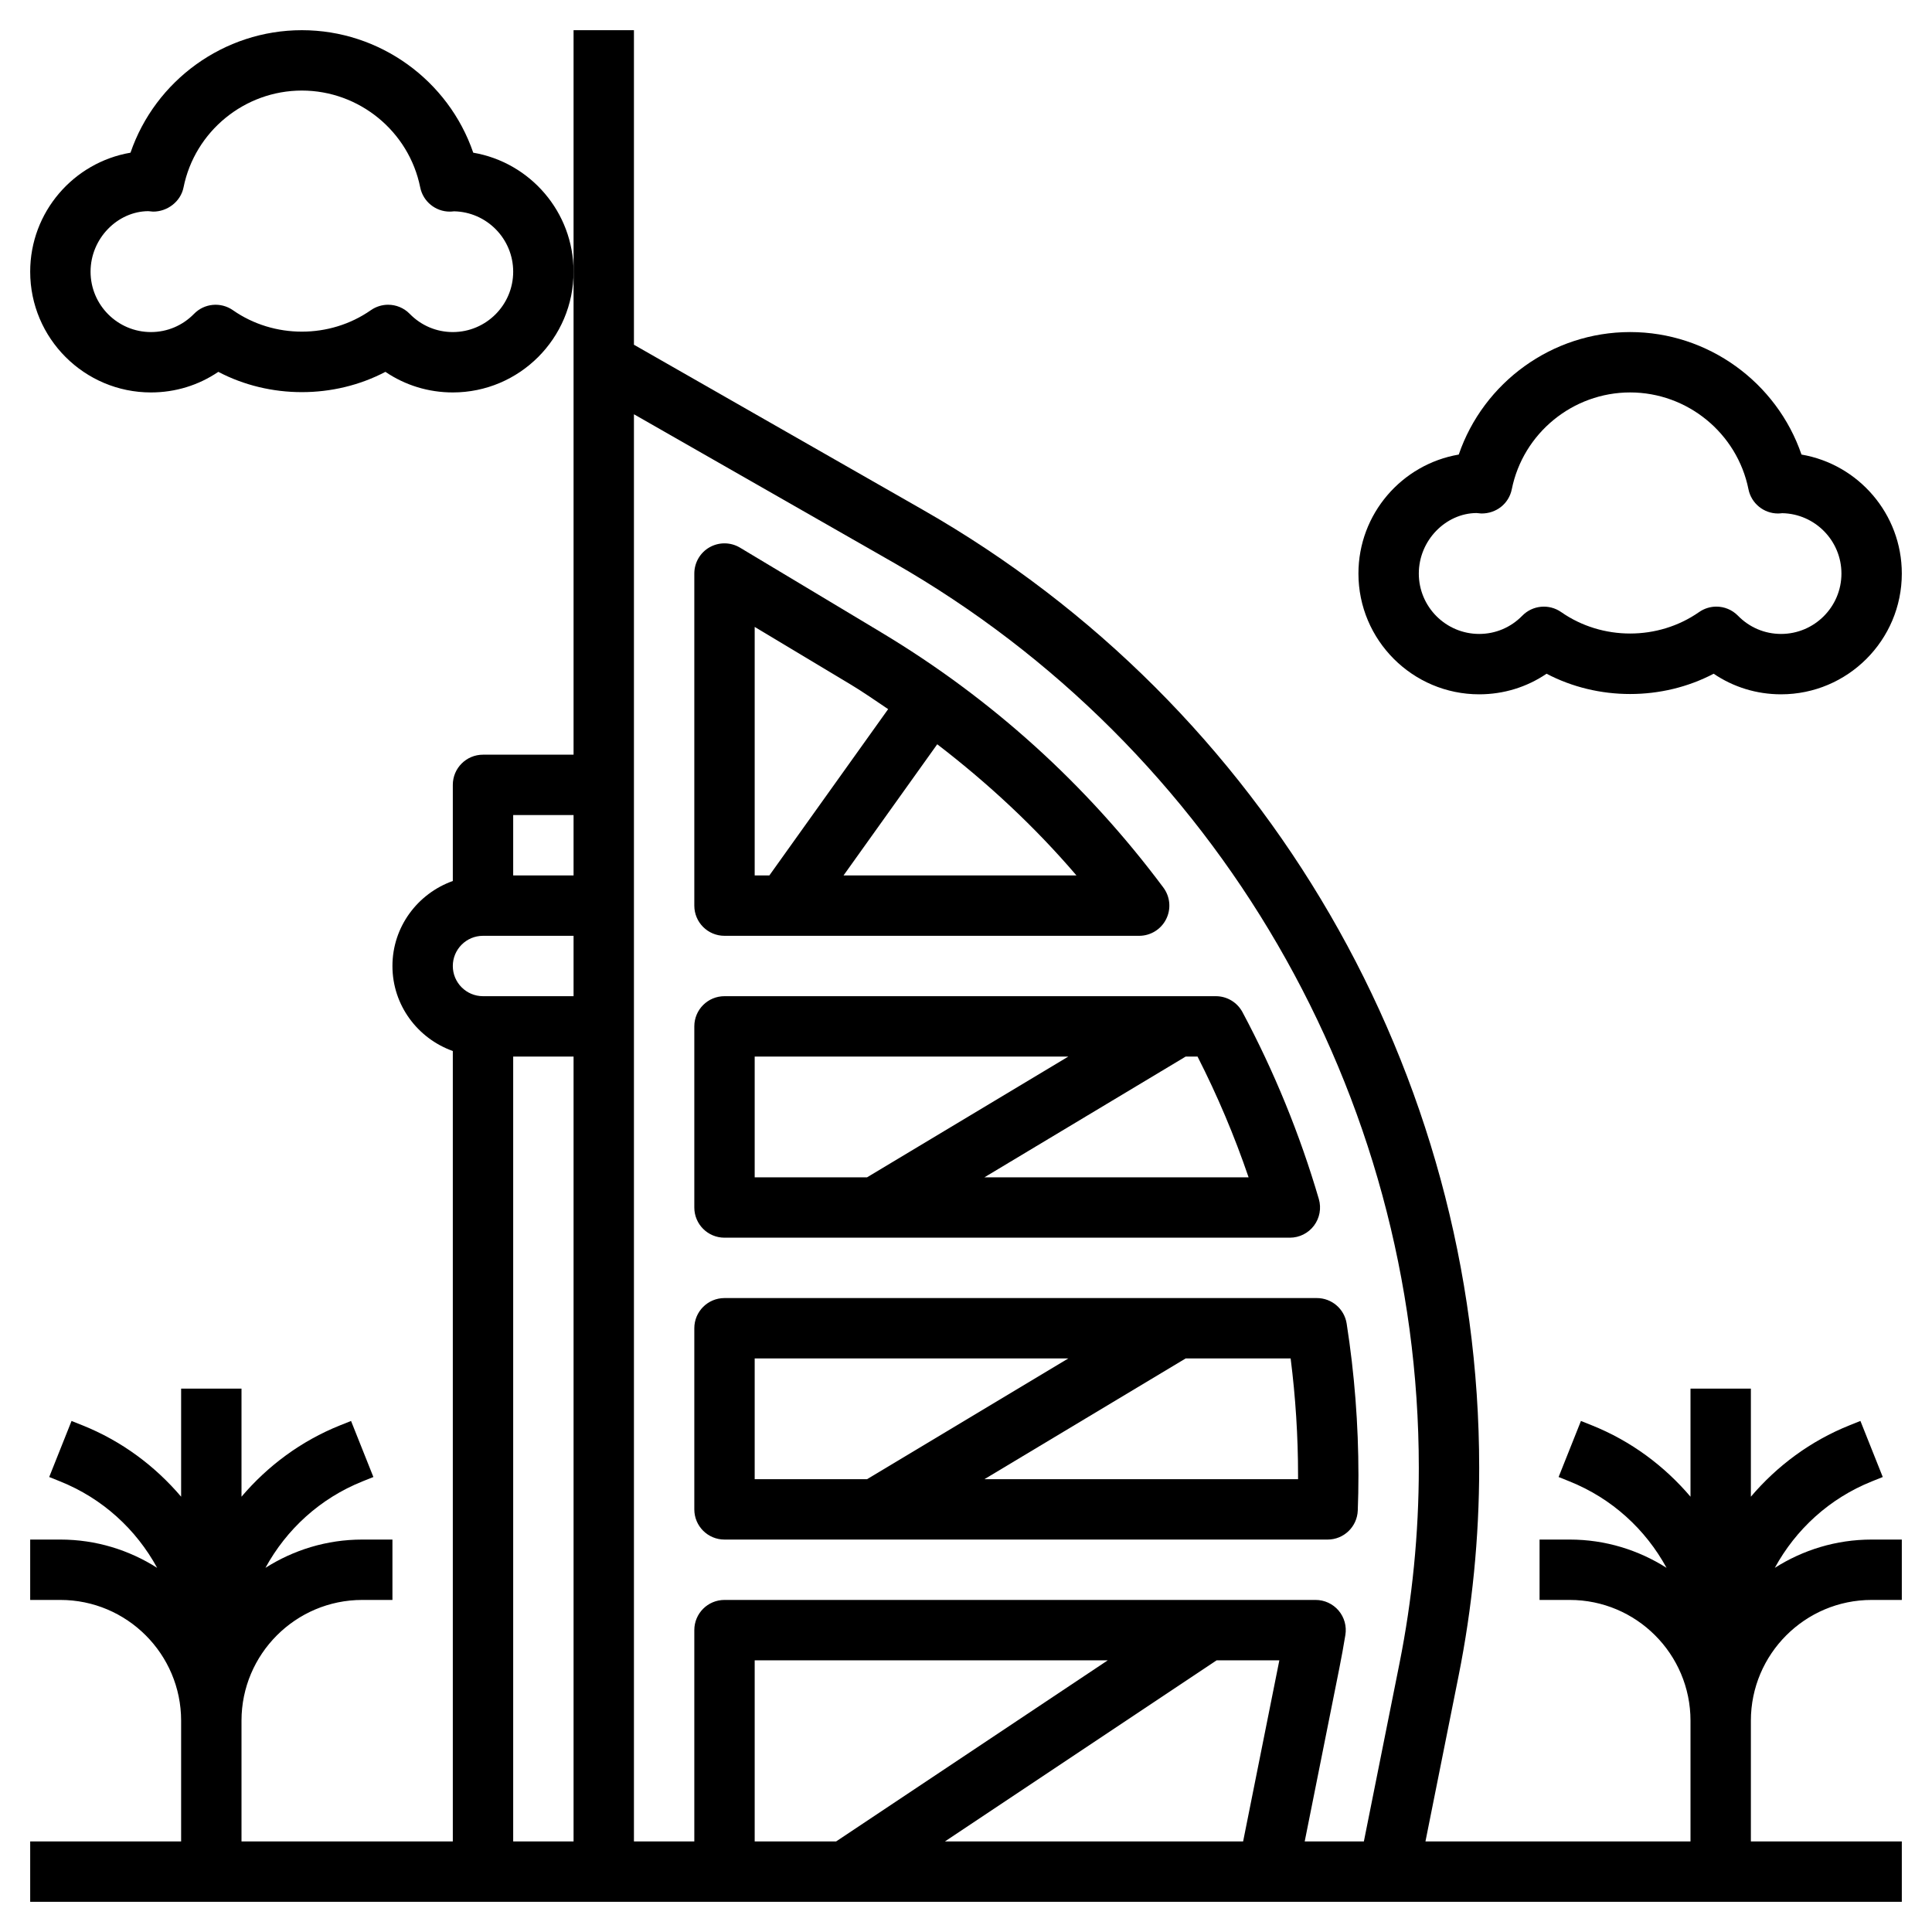
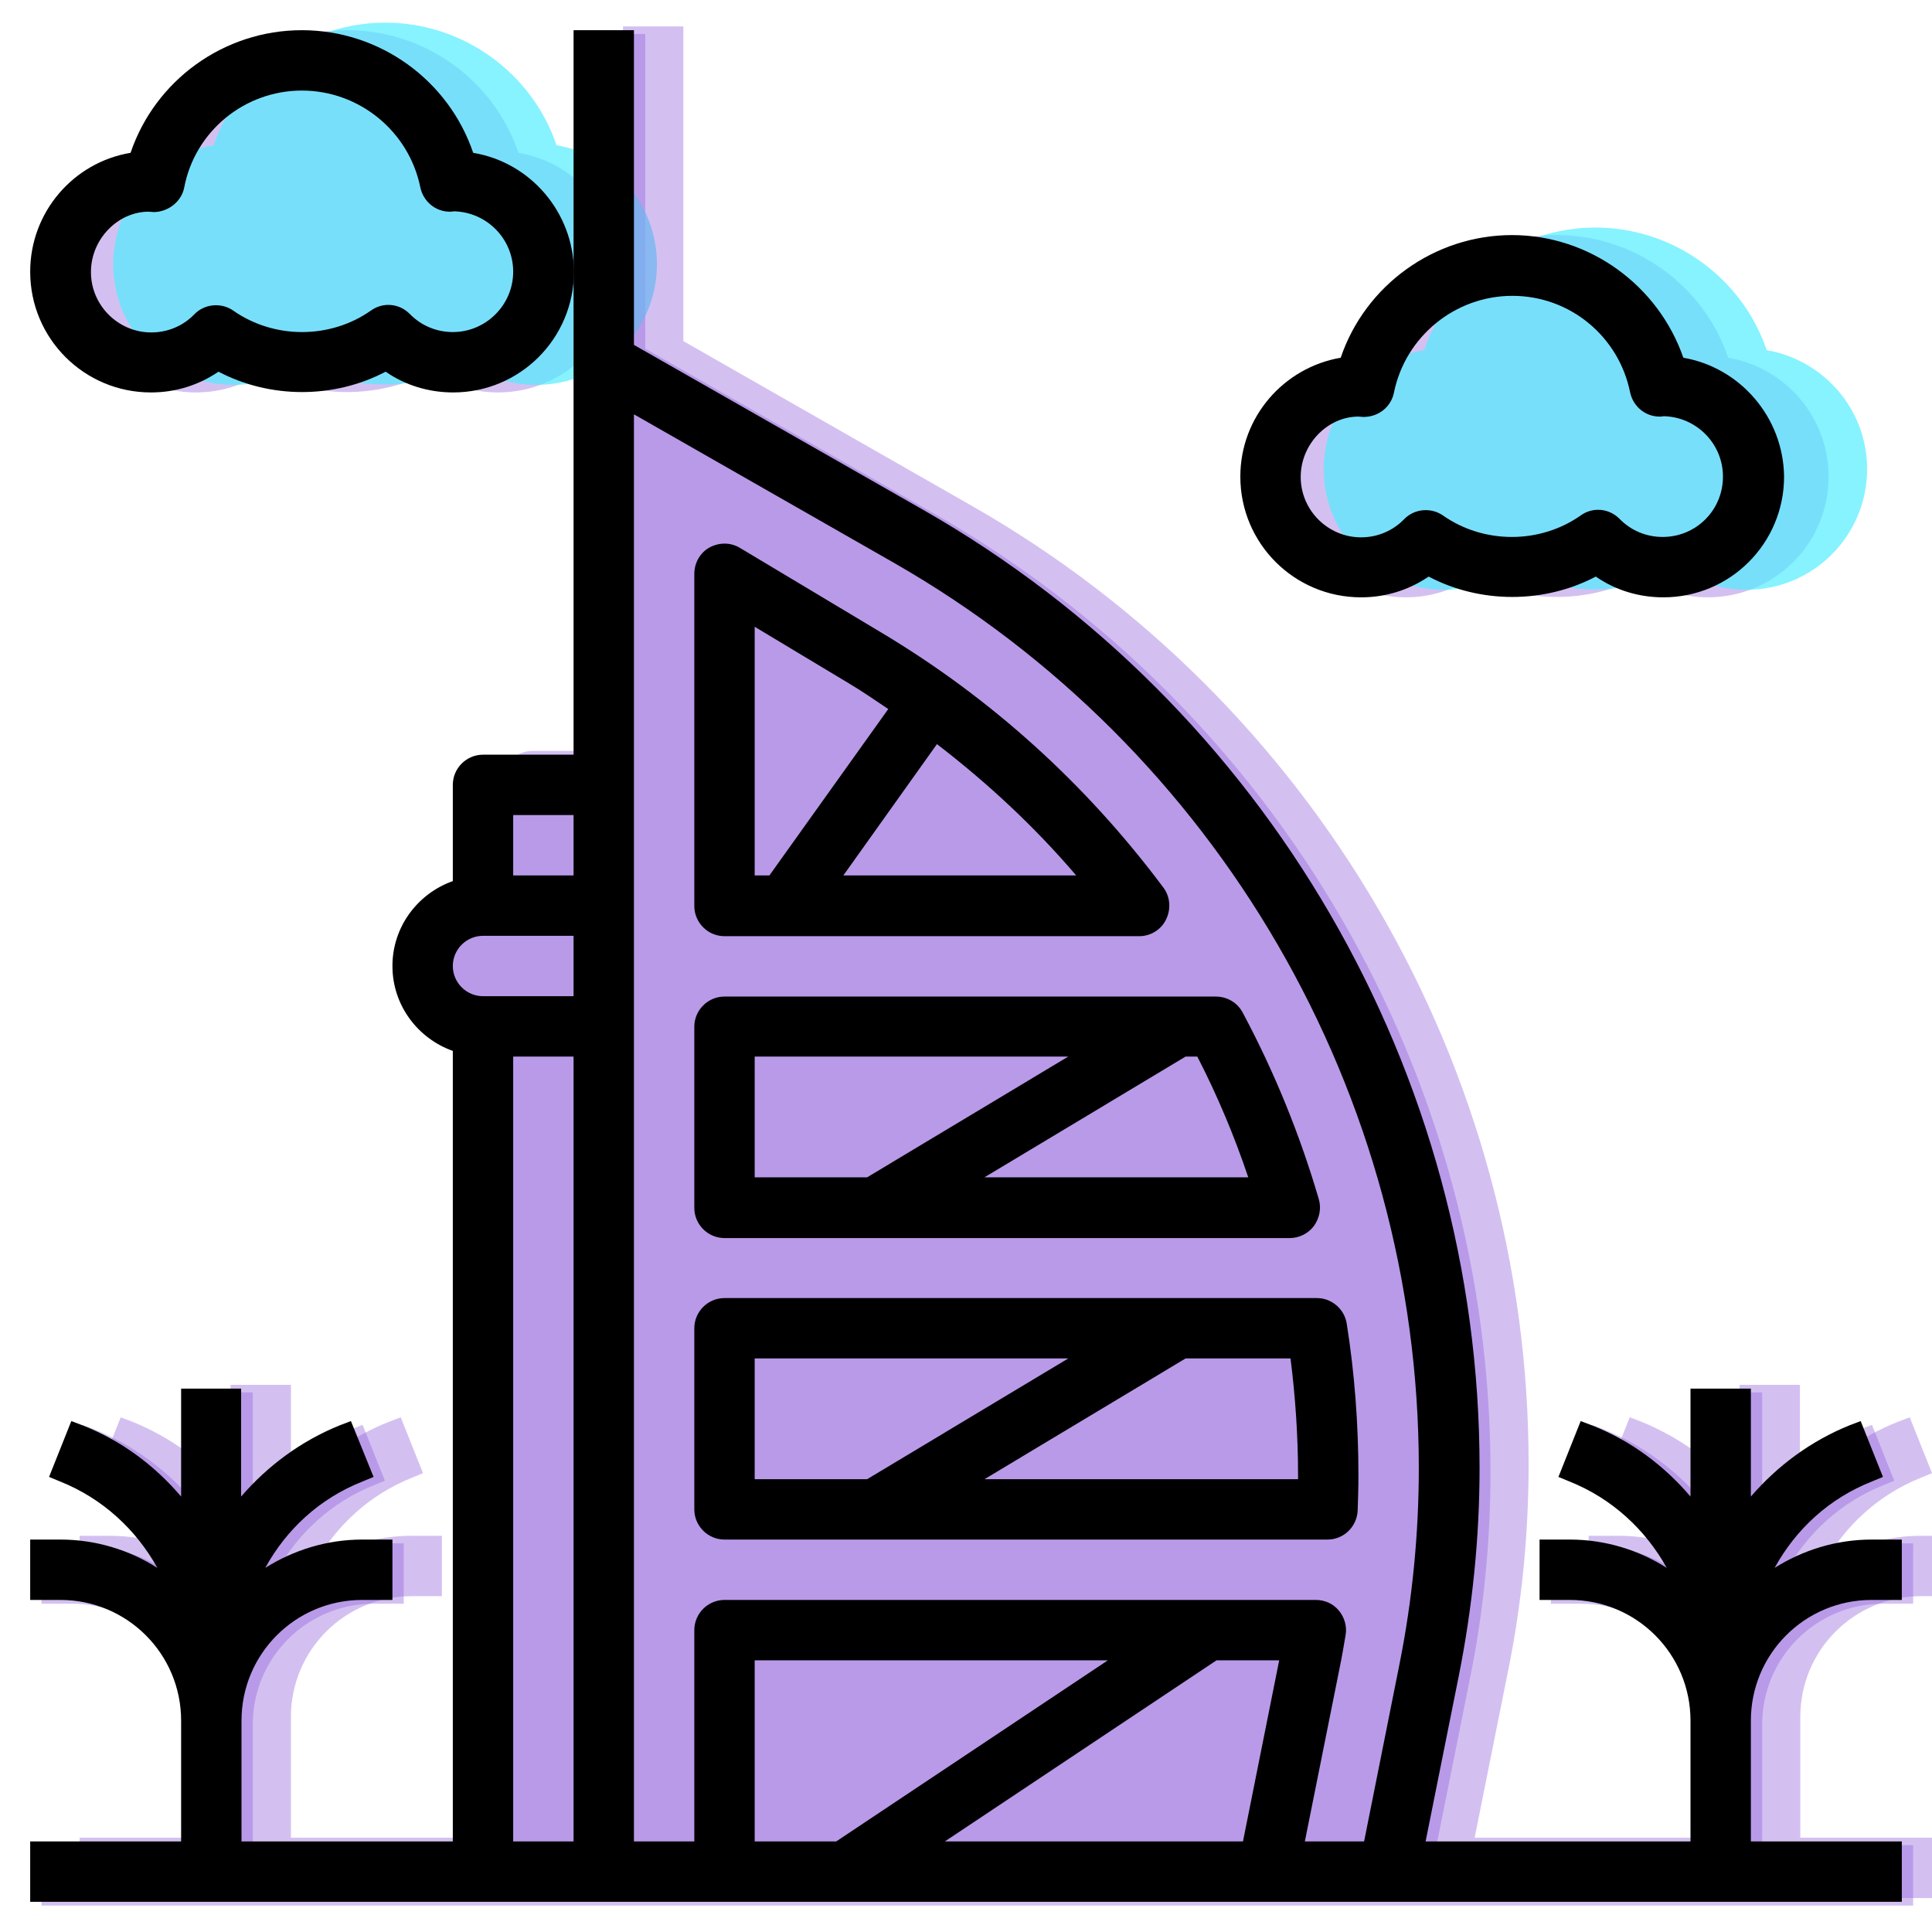
- <svg xmlns="http://www.w3.org/2000/svg" id="Layer_3" enable-background="new 0 0 64 64" height="512" viewBox="0 0 64 64" width="512">
-   <path d="m58.793 51.937c.694-1.271 1.805-2.3 3.219-2.866l.357-.143-.74-1.857-.358.143c-1.304.522-2.406 1.349-3.271 2.366v-3.58h-2v3.58c-.865-1.017-1.968-1.844-3.272-2.366l-.357-.143-.74 1.857.356.143c1.415.566 2.526 1.595 3.22 2.866-.929-.59-2.027-.937-3.207-.937h-1v2h1c2.206 0 4 1.794 4 4v4h-8.78l1.099-5.492c.452-2.262.681-4.578.681-6.886 0-13.078-7.054-25.233-18.409-31.722l-9.591-5.48v-10.42h-2v8 16h-3c-.553 0-1 .447-1 1v3.184c-1.161.414-2 1.514-2 2.816s.839 2.402 2 2.816v26.184h-7v-4c0-2.206 1.794-4 4-4h1v-2h-1c-1.18 0-2.278.347-3.207.937.694-1.271 1.805-2.3 3.219-2.866l.357-.143-.74-1.857-.358.143c-1.304.522-2.406 1.349-3.271 2.366v-3.58h-2v3.58c-.865-1.017-1.968-1.844-3.272-2.366l-.358-.143-.74 1.857.356.143c1.415.566 2.526 1.595 3.22 2.866-.928-.59-2.026-.937-3.206-.937h-1v2h1c2.206 0 4 1.794 4 4v4h-5v2h62v-2h-5v-4c0-2.206 1.794-4 4-4h1v-2h-1c-1.18 0-2.278.347-3.207.937zm-29.194-33.3c10.733 6.134 17.401 17.623 17.401 29.985 0 2.177-.216 4.361-.643 6.493l-1.177 5.885h-1.96l1.147-5.737c.073-.366.14-.732.2-1.101.048-.29-.034-.586-.224-.81-.19-.223-.468-.352-.762-.352h-19.581c-.553 0-1 .447-1 1v7h-2v-47.277zm10.704 36.363h2.077l-1.2 6h-9.878zm-12.606 6h-2.697v-6h11.697zm-8.697-34v2h-2v-2zm-3 4h3v2h-3c-.552 0-1-.448-1-1s.448-1 1-1zm1 4h2v26h-2z" />
-   <path d="m24 31h13.736c.378 0 .725-.214.894-.552.17-.338.134-.743-.092-1.046-2.547-3.417-5.693-6.262-9.351-8.456l-4.673-2.804c-.31-.186-.694-.19-1.008-.013s-.506.511-.506.871v11c0 .553.447 1 1 1zm11.659-2h-7.716l3.104-4.345c1.68 1.29 3.232 2.73 4.612 4.345zm-10.659-8.233 3.158 1.895c.434.26.845.549 1.263.829l-3.935 5.509h-.486z" />
-   <path d="m24 41h18.728c.314 0 .611-.148.8-.4s.248-.578.16-.881c-.627-2.139-1.478-4.222-2.529-6.19-.175-.326-.513-.529-.883-.529h-16.276c-.553 0-1 .447-1 1v6c0 .553.447 1 1 1zm17.361-2h-8.751l6.667-4h.393c.657 1.29 1.224 2.63 1.691 4zm-16.361-4h10.39l-6.667 4h-3.723z" />
-   <path d="m24 51h19.979c.538 0 .979-.426.999-.964.015-.387.022-.774.022-1.162 0-1.683-.131-3.374-.39-5.028-.076-.488-.496-.846-.988-.846h-19.622c-.553 0-1 .447-1 1v6c0 .553.447 1 1 1zm19-2.126v.126h-10.39l6.667-4h3.477c.163 1.281.246 2.581.246 3.874zm-18-3.874h10.39l-6.667 4h-3.723z" />
-   <path d="m15.677 5.058c-.82-2.392-3.094-4.058-5.677-4.058s-4.857 1.666-5.677 4.058c-1.885.322-3.323 1.966-3.323 3.942 0 2.206 1.794 4 4 4 .808 0 1.578-.238 2.232-.682 1.707.896 3.828.896 5.535 0 .655.444 1.425.682 2.233.682 2.206 0 4-1.794 4-4 0-1.976-1.438-3.62-3.323-3.942zm-.677 5.942c-.54 0-1.047-.214-1.428-.604-.194-.198-.453-.301-.715-.301-.199 0-.399.06-.573.181-1.355.947-3.213.947-4.568 0-.403-.281-.948-.229-1.288.12-.381.39-.888.604-1.428.604-1.103 0-2-.897-2-2s.897-2 1.913-2.005c.037.005.12.013.157.015.467.003.914-.325 1.01-.803.374-1.858 2.023-3.207 3.92-3.207s3.546 1.349 3.92 3.207c.094.468.506.803.98.803.033 0 .083-.003.14-.01 1.084.021 1.96.91 1.96 2 0 1.103-.897 2-2 2z" />
-   <path d="m49 23c.808 0 1.578-.238 2.232-.682 1.707.896 3.828.896 5.535 0 .655.444 1.425.682 2.233.682 2.206 0 4-1.794 4-4 0-1.976-1.438-3.62-3.323-3.942-.82-2.392-3.094-4.058-5.677-4.058s-4.857 1.666-5.677 4.058c-1.885.322-3.323 1.966-3.323 3.942 0 2.206 1.794 4 4 4zm-.087-6.005c.037.005.12.013.157.015.496.005.913-.325 1.01-.803.374-1.858 2.023-3.207 3.92-3.207s3.546 1.349 3.92 3.207c.094.468.506.803.98.803.034-.001.083-.003.14-.01 1.084.021 1.96.91 1.96 2 0 1.103-.897 2-2 2-.54 0-1.047-.214-1.428-.604-.194-.198-.453-.301-.715-.301-.199 0-.399.06-.573.181-1.355.947-3.213.947-4.568 0-.402-.28-.947-.229-1.288.12-.381.39-.888.604-1.428.604-1.103 0-2-.897-2-2s.897-2 1.913-2.005z" />
+ <svg xmlns="http://www.w3.org/2000/svg" version="1.1" id="Layer_3" x="0px" y="0px" viewBox="0 0 512 512" style="enable-background:new 0 0 512 512;" xml:space="preserve">
+   <style type="text/css">
+ 	.st0{opacity:0.4;fill:#9061DB;}
+ 	.st1{opacity:0.68;fill:#4DEEFF;}
+ </style>
+   <path class="st0" d="M164,72c0,17.7-14.3,32-32,32c-6.5,0-12.6-1.9-17.9-5.5c-13.7,7.2-30.6,7.2-44.3,0c-5.2,3.6-11.4,5.5-17.9,5.5  c-17.7,0-32-14.3-32-32c0-15.8,11.5-29,26.6-31.5C53.1,21.3,71.3,8,92,8s38.9,13.3,45.4,32.5C152.5,43,164,56.2,164,72z" />
+   <path class="st0" d="M340.6,126.3c0-15.8,11.5-29,26.6-31.5c6.6-19.1,24.8-32.5,45.4-32.5s38.9,13.3,45.4,32.5  c15.1,2.6,26.6,15.7,26.6,31.5c0,17.7-14.3,32-32,32c-6.5,0-12.6-1.9-17.9-5.5c-13.7,7.2-30.6,7.2-44.3,0  c-5.2,3.6-11.4,5.5-17.9,5.5C355,158.3,340.6,144,340.6,126.3z" />
+   <path class="st0" d="M499,409h8v16h-8c-17.7,0-32,14.3-32,32v32h40v16H11v-16h40v-32c0-17.7-14.3-32-32-32h-8v-16h8  c9.4,0,18.2,2.8,25.7,7.5c-5.6-10.2-14.4-18.4-25.8-22.9l-2.9-1.2l5.9-14.8l2.9,1.1c10.4,4.2,19.3,10.8,26.2,18.9V369h16v28.6  c6.9-8.1,15.7-14.8,26.2-18.9l2.9-1.1l5.9,14.8l-2.9,1.2c-11.3,4.5-20.2,12.8-25.8,22.9c7.4-4.7,16.2-7.5,25.7-7.5h8v16h-8  c-17.7,0-32,14.3-32,32v32h56V279.5c-9.3-3.3-16-12.1-16-22.5s6.7-19.2,16-22.5V209c0-4.4,3.6-8,8-8h24V9h16v83.4l76.7,43.8  C338.6,188.1,395,285.3,395,390c0,18.5-1.8,37-5.5,55.1l-8.8,43.9H451v-32c0-17.7-14.3-32-32-32h-8v-16h8c9.4,0,18.2,2.8,25.7,7.5  c-5.6-10.2-14.4-18.4-25.8-22.9l-2.9-1.2l5.9-14.8l2.9,1.1c10.4,4.2,19.3,10.8,26.2,18.9V369h16v28.6c6.9-8.1,15.7-14.8,26.2-18.9  l2.9-1.1l5.9,14.8l-2.9,1.2c-11.3,4.5-20.2,12.8-25.8,22.9C480.8,411.8,489.6,409,499,409z" />
+   <path class="st1" d="M174.1,70c0,17.7-14.3,32-32,32c-6.5,0-12.6-1.9-17.9-5.5c-13.7,7.2-30.6,7.2-44.3,0  c-5.2,3.6-11.4,5.5-17.9,5.5c-17.7,0-32-14.3-32-32c0-15.8,11.5-29,26.6-31.5C63.3,19.3,81.5,6,102.1,6s38.9,13.3,45.4,32.5  C162.6,41,174.1,54.2,174.1,70z" />
+   <path class="st1" d="M350.8,124.3c0-15.8,11.5-29,26.6-31.5c6.6-19.1,24.8-32.5,45.4-32.5s38.9,13.3,45.4,32.5  c15.1,2.6,26.6,15.7,26.6,31.5c0,17.7-14.3,32-32,32c-6.5,0-12.6-1.9-17.9-5.5c-13.7,7.2-30.6,7.2-44.3,0  c-5.2,3.6-11.4,5.5-17.9,5.5C365.1,156.3,350.8,142,350.8,124.3z" />
+   <path class="st0" d="M509.1,407h8v16h-8c-17.7,0-32,14.3-32,32v32h40v16h-496v-16h40v-32c0-17.7-14.3-32-32-32h-8v-16h8  c9.4,0,18.2,2.8,25.7,7.5c-5.6-10.2-14.4-18.4-25.8-22.9l-2.9-1.2l5.9-14.8l2.9,1.1c10.4,4.2,19.3,10.8,26.2,18.9V367h16v28.6  c6.9-8.1,15.7-14.8,26.2-18.9l2.9-1.1l5.9,14.8l-2.9,1.2c-11.3,4.5-20.2,12.8-25.8,22.9c7.4-4.7,16.2-7.5,25.7-7.5h8v16h-8  c-17.7,0-32,14.3-32,32v32h56V277.5c-9.3-3.3-16-12.1-16-22.5s6.7-19.2,16-22.5V207c0-4.4,3.6-8,8-8h24V7h16v83.4l76.7,43.8  c90.8,51.9,147.3,149.1,147.3,253.8c0,18.5-1.8,37-5.5,55.1l-8.8,43.9h70.2v-32c0-17.7-14.3-32-32-32h-8v-16h8  c9.4,0,18.2,2.8,25.7,7.5c-5.6-10.2-14.4-18.4-25.8-22.9l-2.9-1.2l5.9-14.8l2.9,1.1c10.4,4.2,19.3,10.8,26.2,18.9V367h16v28.6  c6.9-8.1,15.7-14.8,26.2-18.9l2.9-1.1l5.9,14.8l-2.9,1.2c-11.3,4.5-20.2,12.8-25.8,22.9C490.9,409.8,499.7,407,509.1,407z" />
+   <path d="M496,424h8v-16h-8c-9.4,0-18.2,2.8-25.7,7.5c5.6-10.2,14.4-18.4,25.8-22.9l2.9-1.2l-5.9-14.8l-2.9,1.1  c-10.4,4.2-19.2,10.8-26.2,18.9V368h-16v28.6c-6.9-8.1-15.7-14.8-26.2-18.9l-2.9-1.1l-5.9,14.8l2.9,1.2  c11.3,4.5,20.2,12.8,25.8,22.9c-7.4-4.7-16.2-7.5-25.7-7.5h-8v16h8c17.7,0,32,14.3,32,32v32h-70.2l8.8-43.9  c3.6-18.1,5.5-36.6,5.5-55.1c0-104.6-56.4-201.9-147.3-253.8L168,91.4V8h-16v192h-24c-4.4,0-8,3.6-8,8v25.5  c-9.3,3.3-16,12.1-16,22.5s6.7,19.2,16,22.5V488H64v-32c0-17.7,14.3-32,32-32h8v-16h-8c-9.4,0-18.2,2.8-25.7,7.5  c5.6-10.2,14.4-18.4,25.8-22.9l2.9-1.2L93,376.6l-2.9,1.1c-10.4,4.2-19.2,10.8-26.2,18.9V368H48v28.6c-6.9-8.1-15.7-14.8-26.2-18.9  l-2.9-1.1L13,391.4l2.9,1.2c11.3,4.5,20.2,12.8,25.8,22.9c-7.4-4.7-16.2-7.5-25.7-7.5H8v16h8c17.7,0,32,14.3,32,32v32H8v16h496v-16  h-40v-32C464,438.3,478.3,424,496,424z M152,488h-16V280h16V488z M152,264h-24c-4.4,0-8-3.6-8-8s3.6-8,8-8h24V264z M152,232h-16v-16  h16V232z M200,488v-48h93.6l-72,48H200z M329.4,488h-79l72-48H339L329.4,488z M370.9,440.9l-9.4,47.1h-15.7l9.2-45.9  c0.6-2.9,1.1-5.8,1.6-8.8c0.4-2.3-0.3-4.7-1.8-6.5s-3.7-2.8-6.1-2.8H192c-4.4,0-8,3.6-8,8v56h-16V109.8l68.8,39.3  C322.7,198.2,376,290.1,376,389C376,406.4,374.3,423.9,370.9,440.9z" />
+   <path d="M308.3,235.2c-20.4-27.3-45.5-50.1-74.8-67.6l-37.4-22.4c-2.5-1.5-5.5-1.5-8.1-0.1c-2.5,1.4-4,4.1-4,7v88c0,4.4,3.6,8,8,8  h109.9c3,0,5.8-1.7,7.1-4.4C310.4,240.9,310.1,237.6,308.3,235.2z M200,232v-65.9l25.3,15.2c3.5,2.1,6.8,4.4,10.1,6.6L203.9,232H200  z M223.5,232l24.8-34.8c13.4,10.3,25.8,21.8,36.9,34.8H223.5z" />
+   <path d="M349.5,317.8c-5-17.1-11.8-33.8-20.2-49.5c-1.4-2.6-4.1-4.2-7.1-4.2H192c-4.4,0-8,3.6-8,8v48c0,4.4,3.6,8,8,8h149.8  c2.5,0,4.9-1.2,6.4-3.2C349.7,322.8,350.2,320.2,349.5,317.8z M200,312v-32h83.1l-53.3,32H200z M260.9,312l53.3-32h3.1  c5.3,10.3,9.8,21,13.5,32H260.9z" />
+   <path d="M356.9,350.8c-0.6-3.9-4-6.8-7.9-6.8H192c-4.4,0-8,3.6-8,8v48c0,4.4,3.6,8,8,8h159.8c4.3,0,7.8-3.4,8-7.7  c0.1-3.1,0.2-6.2,0.2-9.3C360,377.5,359,364,356.9,350.8z M200,392v-32h83.1l-53.3,32H200z M344,392h-83.1l53.3-32H342  c1.3,10.2,2,20.7,2,31V392z" />
+   <path d="M125.4,40.5C118.9,21.3,100.7,8,80,8S41.1,21.3,34.6,40.5C19.5,43,8,56.2,8,72c0,17.7,14.3,32,32,32  c6.5,0,12.6-1.9,17.9-5.5c13.7,7.2,30.6,7.2,44.3,0c5.2,3.6,11.4,5.5,17.9,5.5c17.7,0,32-14.3,32-32C152,56.2,140.5,43,125.4,40.5z   M120,88c-4.3,0-8.4-1.7-11.4-4.8c-1.6-1.6-3.6-2.4-5.7-2.4c-1.6,0-3.2,0.5-4.6,1.5c-10.8,7.6-25.7,7.6-36.5,0  c-3.2-2.2-7.6-1.8-10.3,1c-3,3.1-7.1,4.8-11.4,4.8c-8.8,0-16-7.2-16-16s7.2-16,15.3-16c0.3,0,1,0.1,1.3,0.1c3.7,0,7.3-2.6,8.1-6.4  C51.6,34.8,64.8,24,80,24s28.4,10.8,31.4,25.7c0.8,3.7,4,6.4,7.8,6.4c0.3,0,0.7,0,1.1-0.1c8.7,0.2,15.7,7.3,15.7,16  C136,80.8,128.8,88,120,88z" />
+   <path d="M446.1,94.8c-6.6-19.1-24.8-32.5-45.4-32.5s-38.9,13.3-45.4,32.5c-15.1,2.6-26.6,15.7-26.6,31.5c0,17.7,14.3,32,32,32  c6.5,0,12.6-1.9,17.9-5.5c13.7,7.2,30.6,7.2,44.3,0c5.2,3.6,11.4,5.5,17.9,5.5c17.7,0,32-14.3,32-32  C472.6,110.5,461.1,97.4,446.1,94.8z M440.6,142.3c-4.3,0-8.4-1.7-11.4-4.8c-1.6-1.6-3.6-2.4-5.7-2.4c-1.6,0-3.2,0.5-4.6,1.5  c-10.8,7.6-25.7,7.6-36.5,0c-3.2-2.2-7.6-1.8-10.3,1c-3,3.1-7.1,4.8-11.4,4.8c-8.8,0-16-7.2-16-16s7.2-16,15.3-16  c0.3,0,1,0.1,1.3,0.1c4,0,7.3-2.6,8.1-6.4c3-14.9,16.2-25.7,31.4-25.7S429,89.1,432,104c0.8,3.7,4,6.4,7.8,6.4c0.3,0,0.7,0,1.1-0.1  c8.7,0.2,15.7,7.3,15.7,16C456.6,135.2,449.5,142.3,440.6,142.3z" />
</svg>
